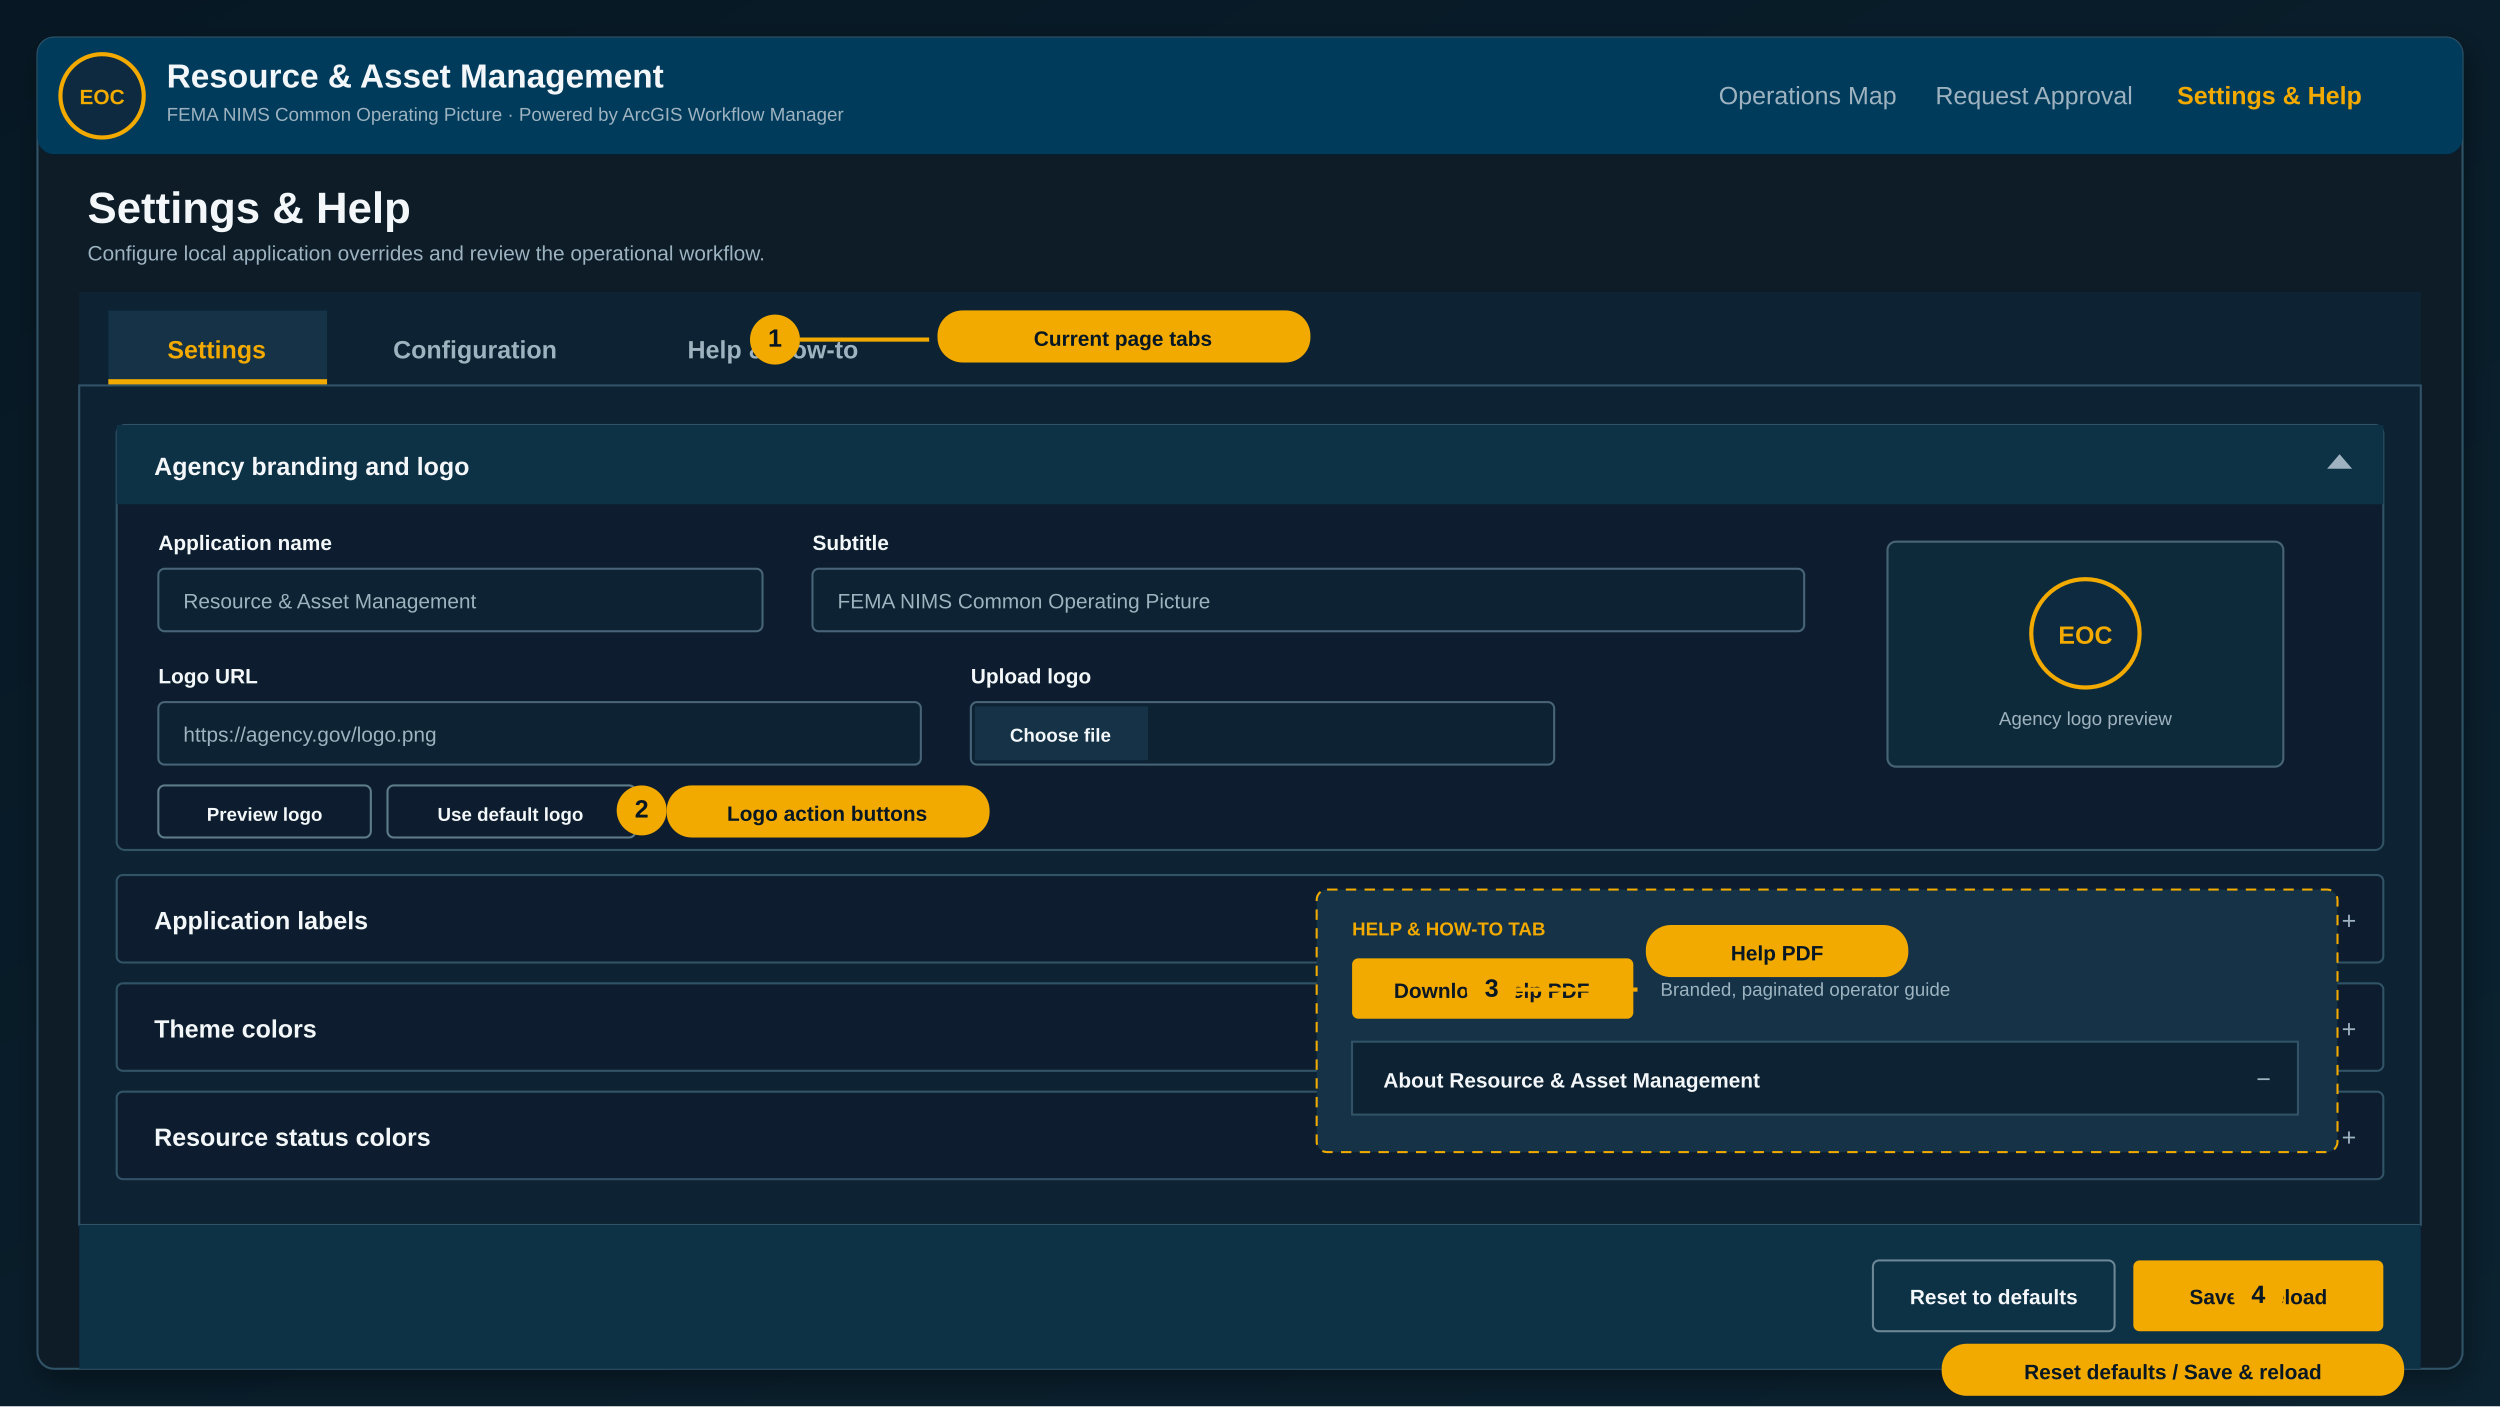
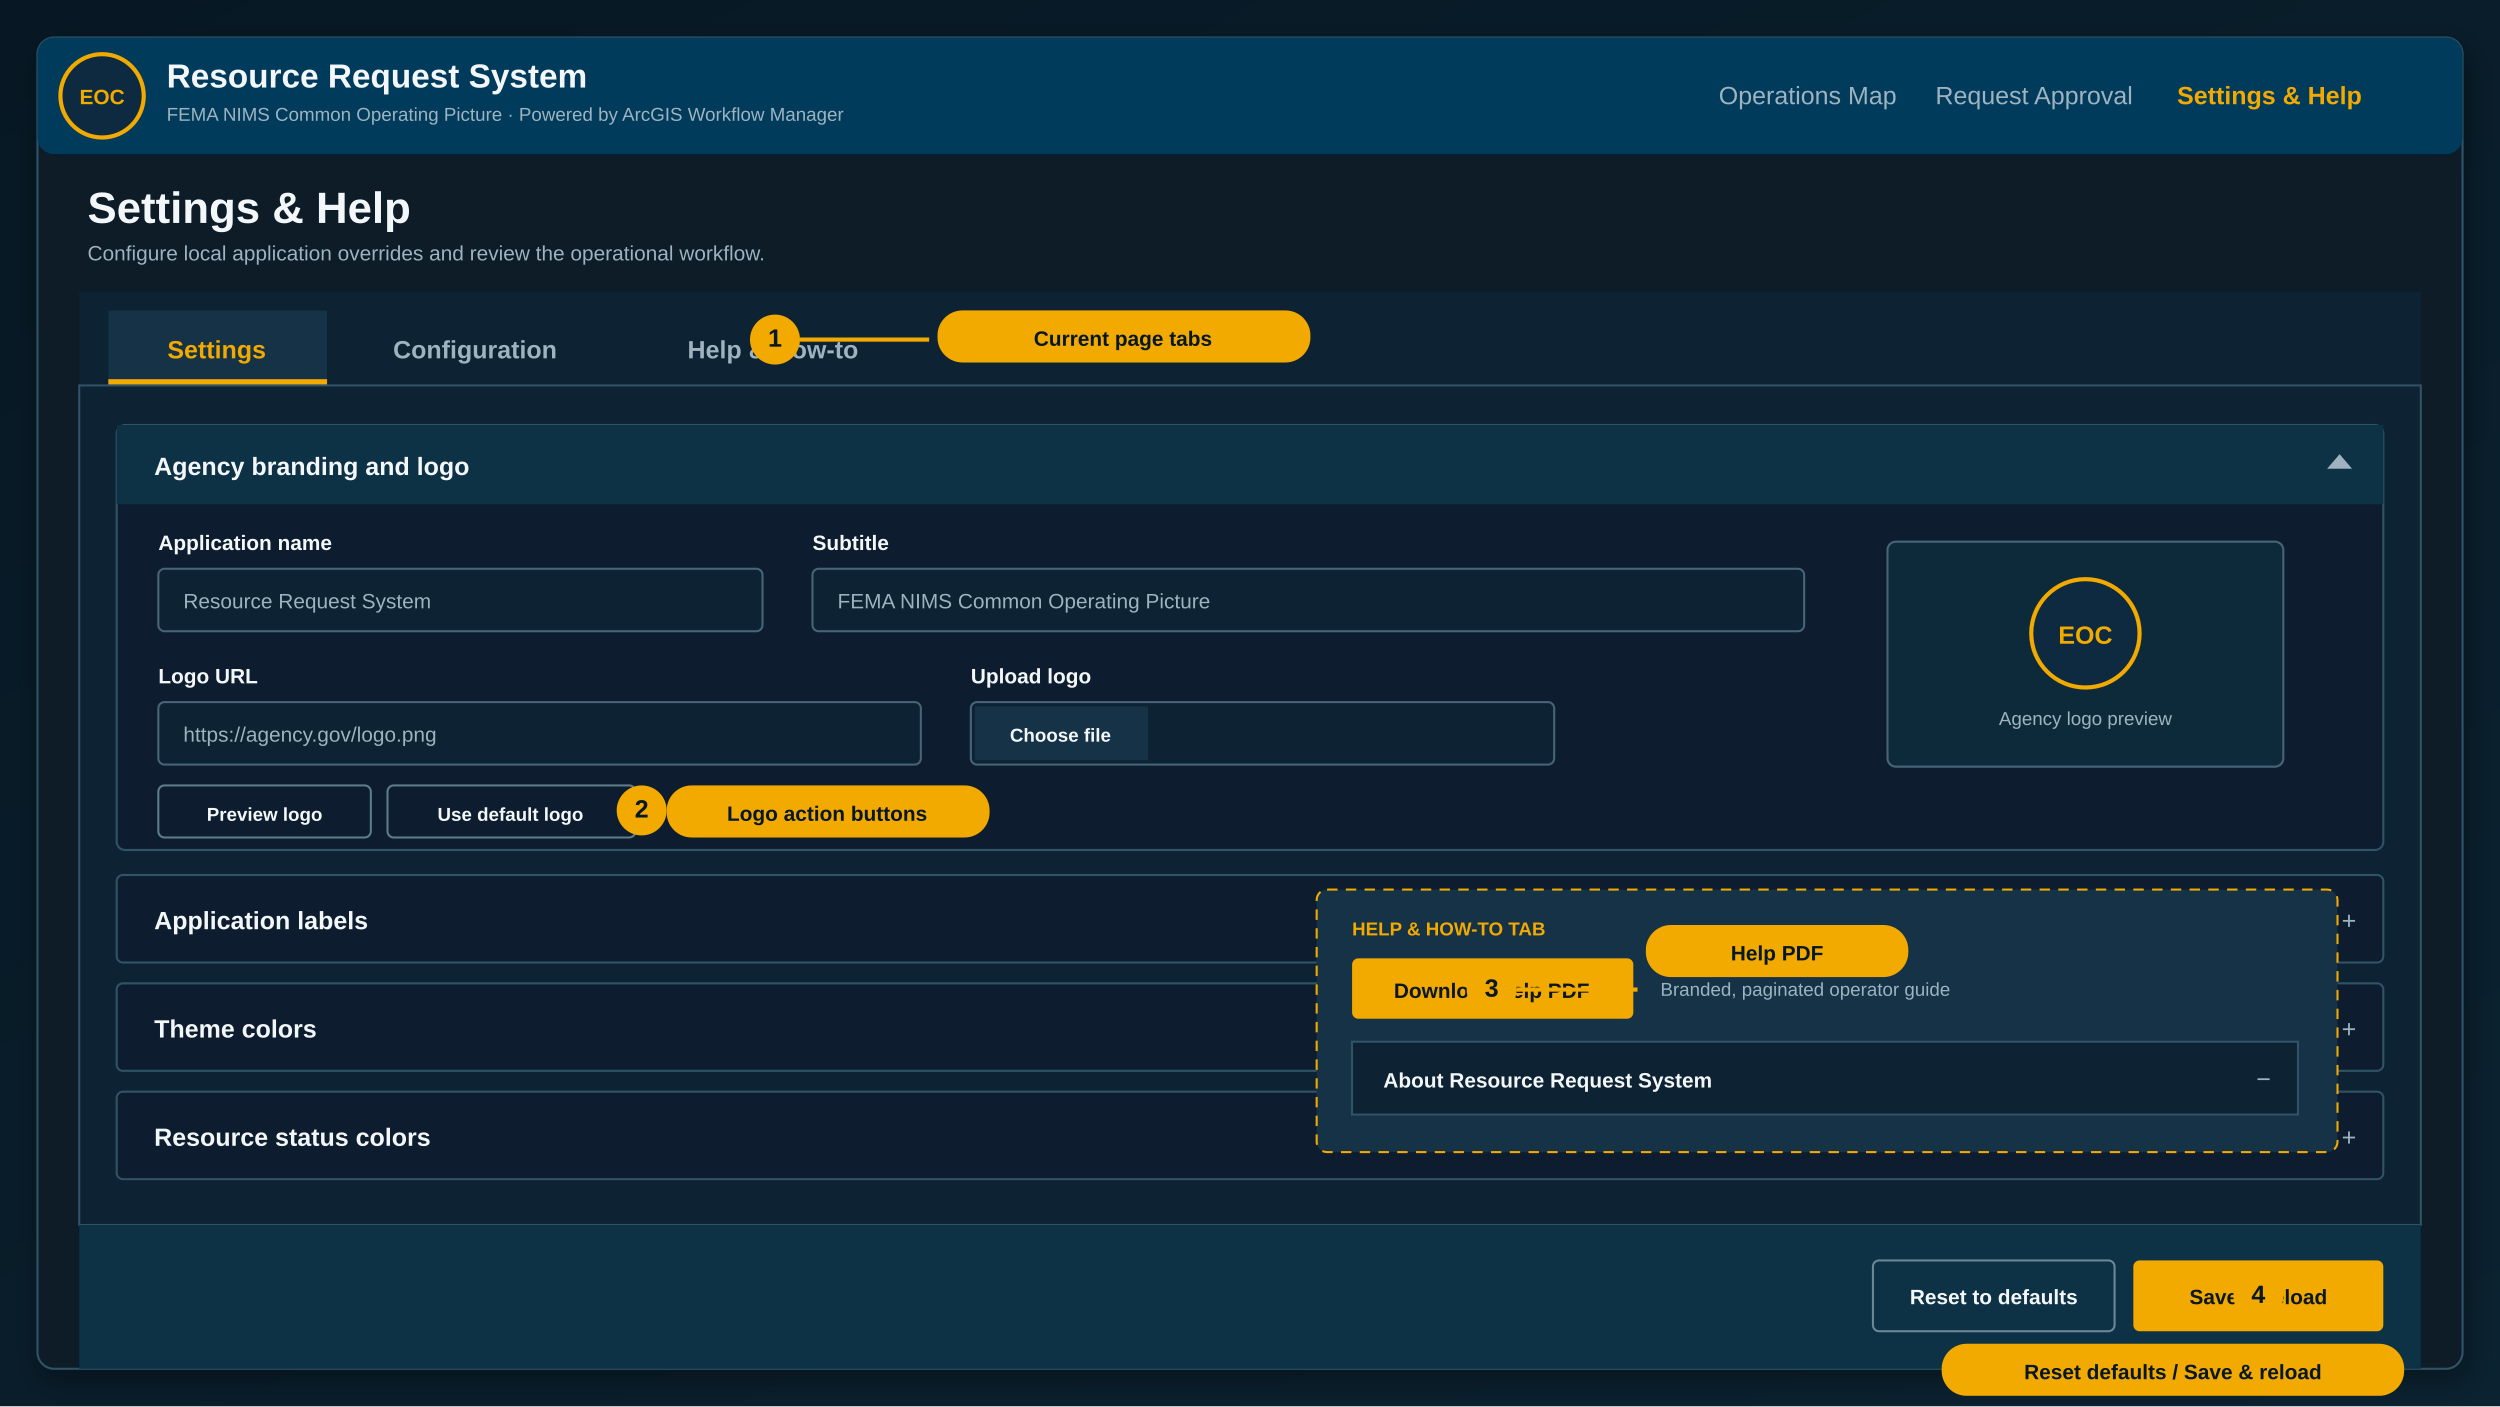
<svg xmlns="http://www.w3.org/2000/svg" width="1200" height="675" viewBox="0 0 1200 675" role="img" aria-labelledby="title desc">
  <defs>
    <linearGradient id="b" y2="1">
      <stop stop-color="#071824" />
      <stop offset="1" stop-color="#0b2230" />
    </linearGradient>
    <filter id="s">
      <feDropShadow dy="5" stdDeviation="7" flood-opacity=".35" />
    </filter>
    <style>text{font-family:Arial,Helvetica,sans-serif}.ui{fill:#f4f7f9}.m{fill:#9eb3bf}.t{font-size:9px}.sm{font-size:10px}.bd{font-size:12px}.st{font-weight:700}.f{fill:#0a2130;stroke:#486477}.ln{stroke:#315366}.c{fill:#f2a900}.ct{fill:#071824;font-size:10px;font-weight:700}.n{fill:#071824;font-size:12px;font-weight:700;text-anchor:middle;dominant-baseline:middle}.lead{fill:none;stroke:#f2a900;stroke-width:2}</style>
  </defs>
  <rect width="1200" height="675" fill="url(#b)" />
  <g filter="url(#s)">
    <rect x="18" y="18" width="1164" height="639" rx="8" fill="#081b27" stroke="#315366" />
    <rect x="18" y="18" width="1164" height="56" rx="8" fill="#003b5c" />
    <circle cx="49" cy="46" r="20" fill="#082b40" stroke="#f2a900" stroke-width="2" />
    <text x="49" y="50" text-anchor="middle" fill="#f2a900" class="sm st">EOC</text>
-     <text x="80" y="42" class="ui st" font-size="16">Resource &amp; Asset Management</text>
+     <text x="80" y="42" class="ui st" font-size="16">Resource Request System</text>
    <text x="80" y="58" class="m t">FEMA NIMS Common Operating Picture · Powered by ArcGIS Workflow Manager</text>
    <text x="825" y="50" class="m bd">Operations Map</text>
    <text x="929" y="50" class="m bd">Request Approval</text>
    <text x="1045" y="50" fill="#f2a900" class="bd st">Settings &amp; Help</text>
    <text x="42" y="107" class="ui st" font-size="21">Settings &amp; Help</text>
    <text x="42" y="125" class="m sm">Configure local application overrides and review the operational workflow.</text>
    <rect x="38" y="140" width="1124" height="45" fill="#0c2231" />
    <rect x="52" y="149" width="105" height="36" fill="#123247" />
    <rect x="52" y="182" width="105" height="3" fill="#f2a900" />
    <text x="104" y="172" text-anchor="middle" fill="#f2a900" class="bd st">Settings</text>
    <rect x="164" y="149" width="128" height="36" fill="#0a2130" />
    <text x="228" y="172" text-anchor="middle" class="m bd st">Configuration</text>
    <rect x="299" y="149" width="145" height="36" fill="#0a2130" />
    <text x="371" y="172" text-anchor="middle" class="m bd st">Help &amp; How-to</text>
    <rect x="38" y="185" width="1124" height="403" fill="#0c2231" stroke="#315366" />
    <rect x="56" y="204" width="1088" height="204" rx="4" fill="#0b1f2d" stroke="#315366" />
    <rect x="56" y="204" width="1088" height="38" fill="#0d3045" />
    <text x="74" y="228" class="ui bd st">Agency branding and logo</text>
    <path d="M1123 218l-6 7h12z" fill="#9eb3bf" />
    <g class="sm">
      <text x="76" y="264" class="ui st">Application name</text>
      <rect x="76" y="273" width="290" height="30" rx="3" class="f" />
-       <text x="88" y="292" class="m">Resource &amp; Asset Management</text>
+       <text x="88" y="292" class="m">Resource Request System</text>
      <text x="390" y="264" class="ui st">Subtitle</text>
      <rect x="390" y="273" width="476" height="30" rx="3" class="f" />
      <text x="402" y="292" class="m">FEMA NIMS Common Operating Picture</text>
      <text x="76" y="328" class="ui st">Logo URL</text>
      <rect x="76" y="337" width="366" height="30" rx="3" class="f" />
      <text x="88" y="356" class="m">https://agency.gov/logo.png</text>
      <text x="466" y="328" class="ui st">Upload logo</text>
      <rect x="466" y="337" width="280" height="30" rx="3" class="f" />
      <rect x="468" y="339" width="83" height="26" fill="#123247" />
      <text x="509" y="356" text-anchor="middle" class="ui t st">Choose file</text>
    </g>
    <rect x="76" y="377" width="102" height="25" rx="3" fill="none" stroke="#5e7b8b" />
    <text x="127" y="394" text-anchor="middle" class="ui t st">Preview logo</text>
    <rect x="186" y="377" width="119" height="25" rx="3" fill="none" stroke="#5e7b8b" />
    <text x="245" y="394" text-anchor="middle" class="ui t st">Use default logo</text>
    <rect x="906" y="260" width="190" height="108" rx="4" fill="#102b3b" stroke="#486477" />
    <circle cx="1001" cy="304" r="26" fill="#082b40" stroke="#f2a900" stroke-width="2" />
    <text x="1001" y="309" text-anchor="middle" fill="#f2a900" class="bd st">EOC</text>
    <text x="1001" y="348" text-anchor="middle" class="m t">Agency logo preview</text>
    <g>
      <rect x="56" y="420" width="1088" height="42" rx="3" fill="#0b1f2d" stroke="#315366" />
      <text x="74" y="446" class="ui bd st">Application labels</text>
      <text x="1124" y="446" class="m bd">+</text>
      <rect x="56" y="472" width="1088" height="42" rx="3" fill="#0b1f2d" stroke="#315366" />
      <text x="74" y="498" class="ui bd st">Theme colors</text>
      <text x="1124" y="498" class="m bd">+</text>
      <rect x="56" y="524" width="1088" height="42" rx="3" fill="#0b1f2d" stroke="#315366" />
      <text x="74" y="550" class="ui bd st">Resource status colors</text>
      <text x="1124" y="550" class="m bd">+</text>
    </g>
    <rect x="38" y="588" width="1124" height="69" fill="#0d3045" />
    <rect x="899" y="605" width="116" height="34" rx="3" fill="none" stroke="#6c8796" />
    <text x="957" y="626" text-anchor="middle" class="ui sm st">Reset to defaults</text>
    <rect x="1024" y="605" width="120" height="34" rx="3" fill="#f2a900" />
    <text x="1084" y="626" text-anchor="middle" fill="#071824" class="sm st">Save &amp; reload</text>
    <rect x="632" y="427" width="490" height="126" rx="5" fill="#123247" stroke="#f2a900" stroke-dasharray="5 4" />
    <text x="649" y="449" fill="#f2a900" class="t st">HELP &amp; HOW-TO TAB</text>
    <rect x="649" y="460" width="135" height="29" rx="3" fill="#f2a900" />
    <text x="716" y="479" text-anchor="middle" fill="#071824" class="sm st">Download help PDF</text>
    <text x="797" y="478" class="m t">Branded, paginated operator guide</text>
    <rect x="649" y="500" width="454" height="35" fill="#0c2231" stroke="#315366" />
-     <text x="664" y="522" class="ui sm st">About Resource &amp; Asset Management</text>
+     <text x="664" y="522" class="ui sm st">About Resource Request System</text>
    <text x="1083" y="522" class="m bd">−</text>
  </g>
  <g>
    <circle cx="372" cy="163" r="12" class="c" />
    <text x="372" y="163" class="n">1</text>
    <rect x="450" y="149" width="179" height="25" rx="12" class="c" />
    <text x="539" y="166" text-anchor="middle" class="ct">Current page tabs</text>
    <path d="M384 163h62" class="lead" />
    <circle cx="308" cy="389" r="12" class="c" />
    <text x="308" y="389" class="n">2</text>
    <rect x="320" y="377" width="155" height="25" rx="12" class="c" />
    <text x="397" y="394" text-anchor="middle" class="ct">Logo action buttons</text>
    <circle cx="716" cy="475" r="12" class="c" />
    <text x="716" y="475" class="n">3</text>
    <rect x="790" y="444" width="126" height="25" rx="12" class="c" />
    <text x="853" y="461" text-anchor="middle" class="ct">Help PDF</text>
    <path d="M728 475h58" class="lead" />
    <circle cx="1084" cy="622" r="12" class="c" />
    <text x="1084" y="622" class="n">4</text>
    <rect x="932" y="645" width="222" height="25" rx="12" class="c" />
    <text x="1043" y="662" text-anchor="middle" class="ct">Reset defaults / Save &amp; reload</text>
  </g>
</svg>
